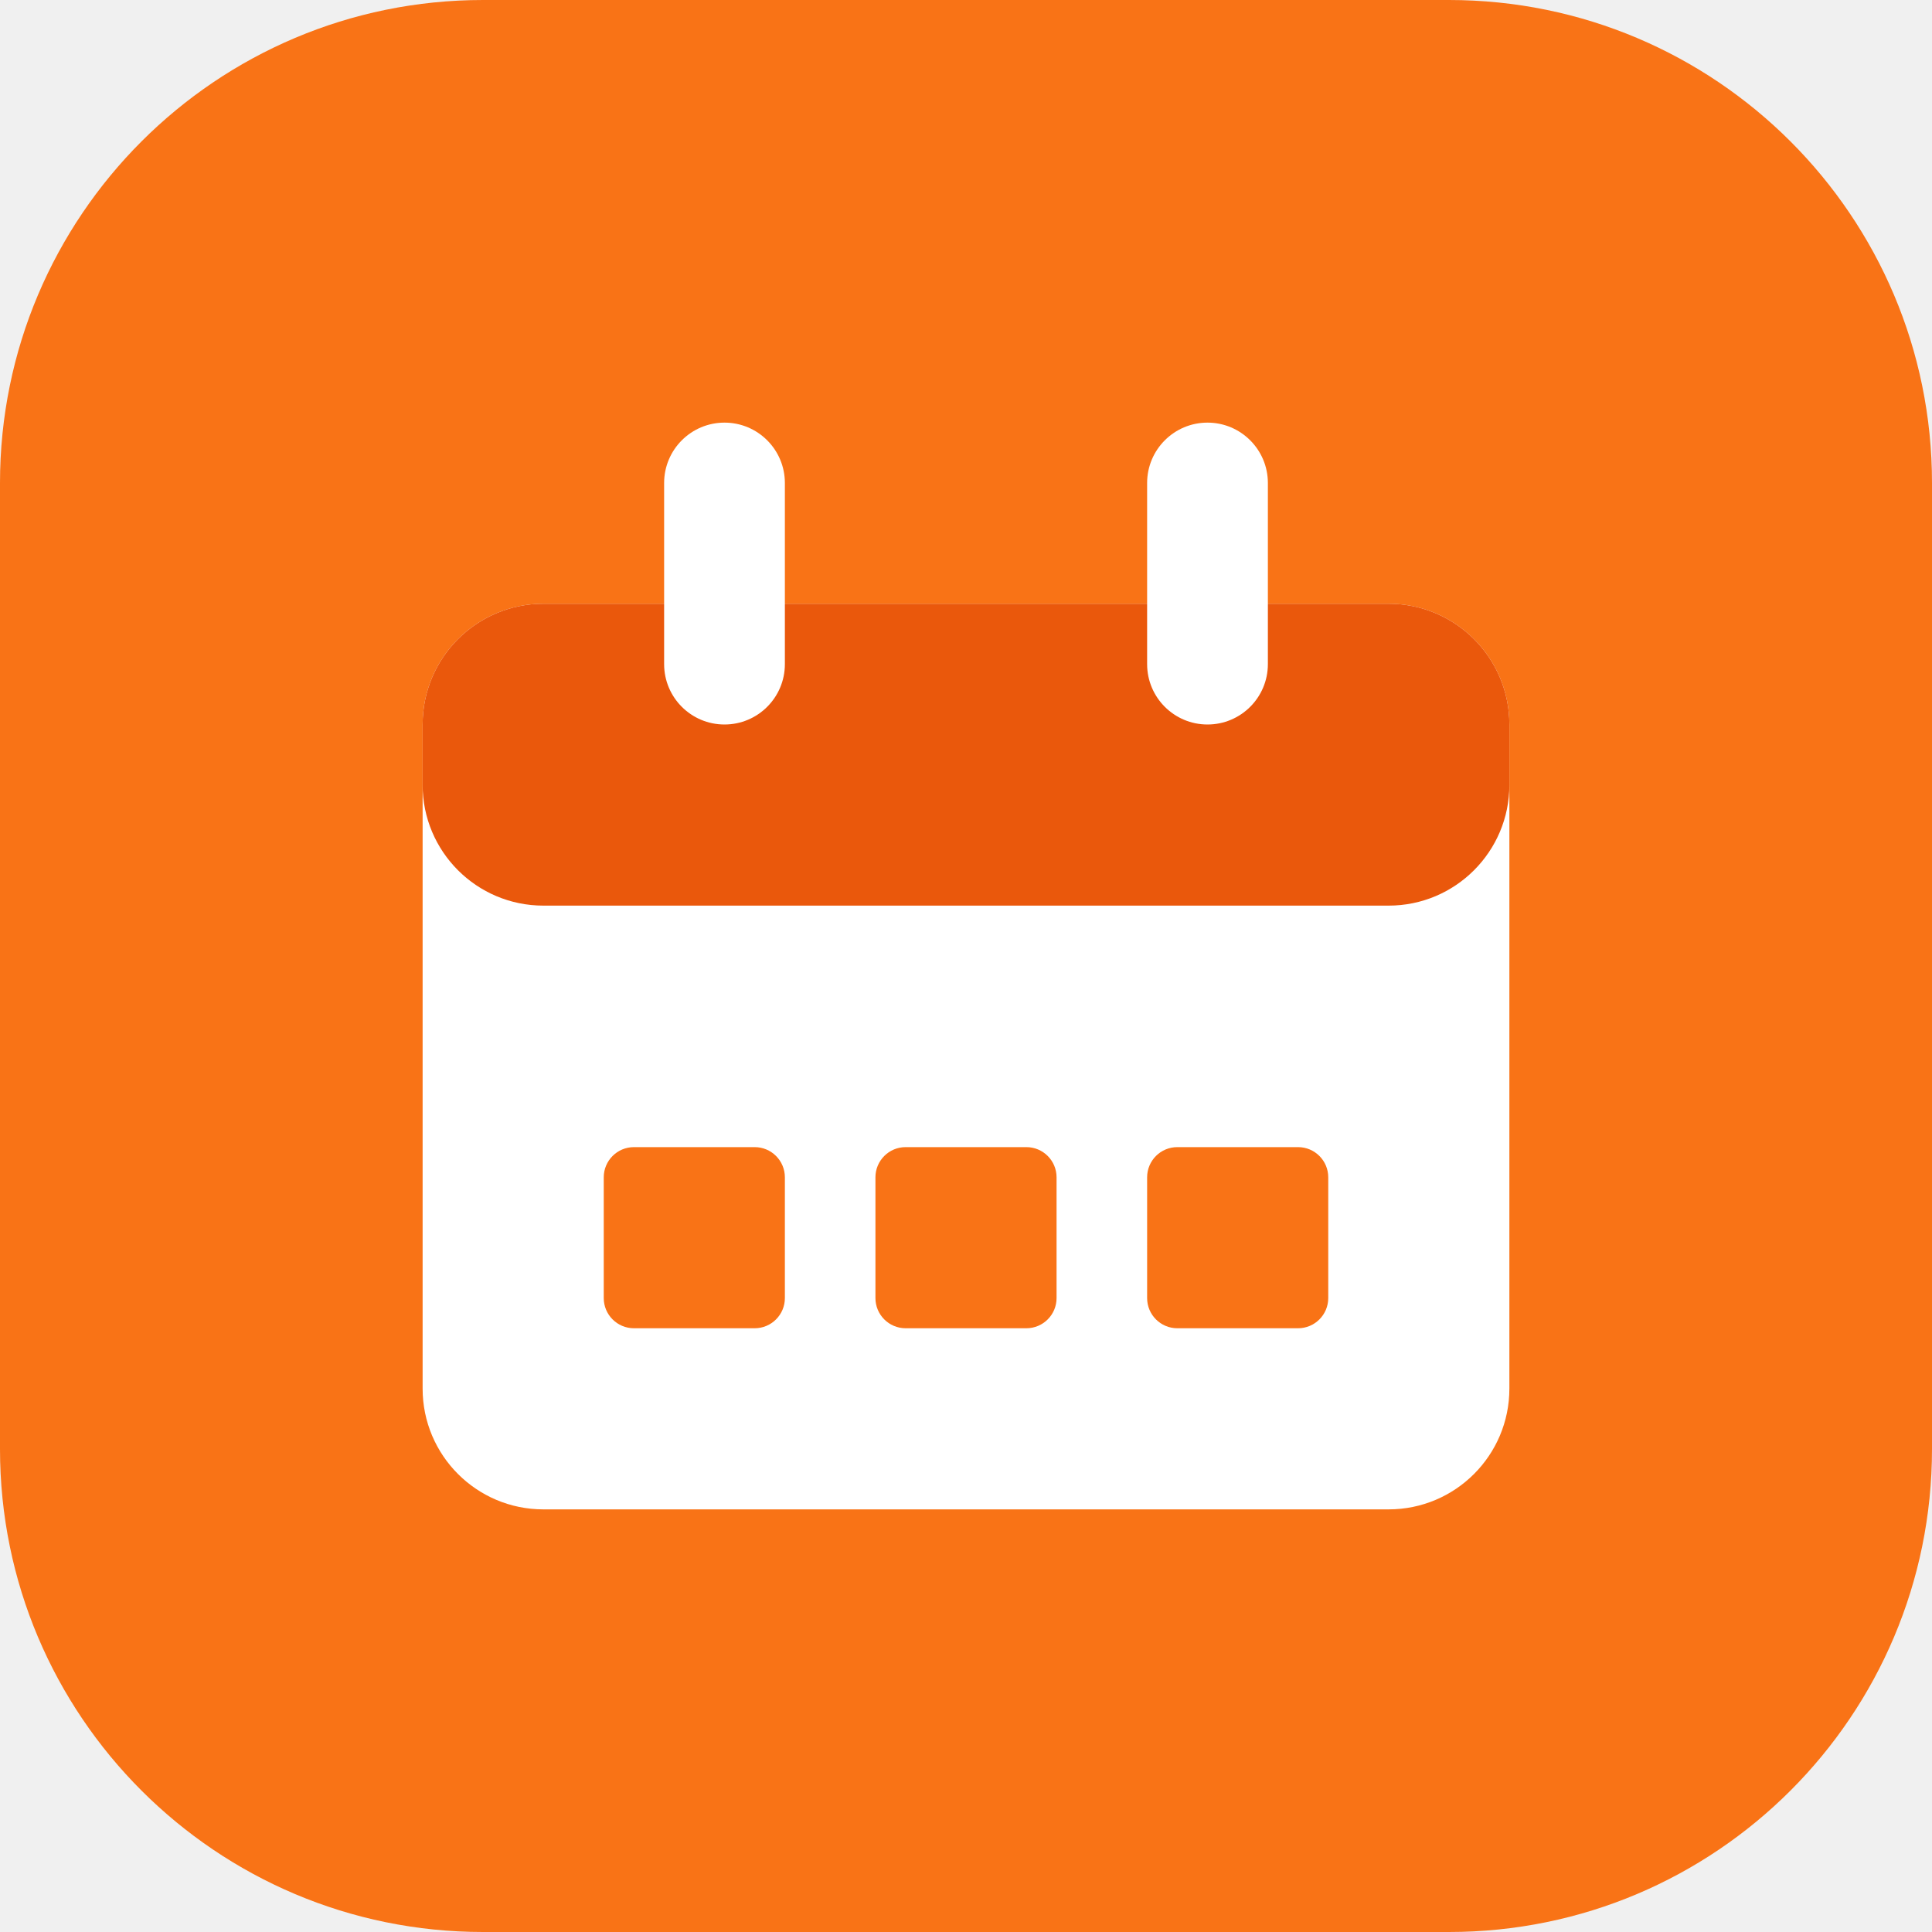
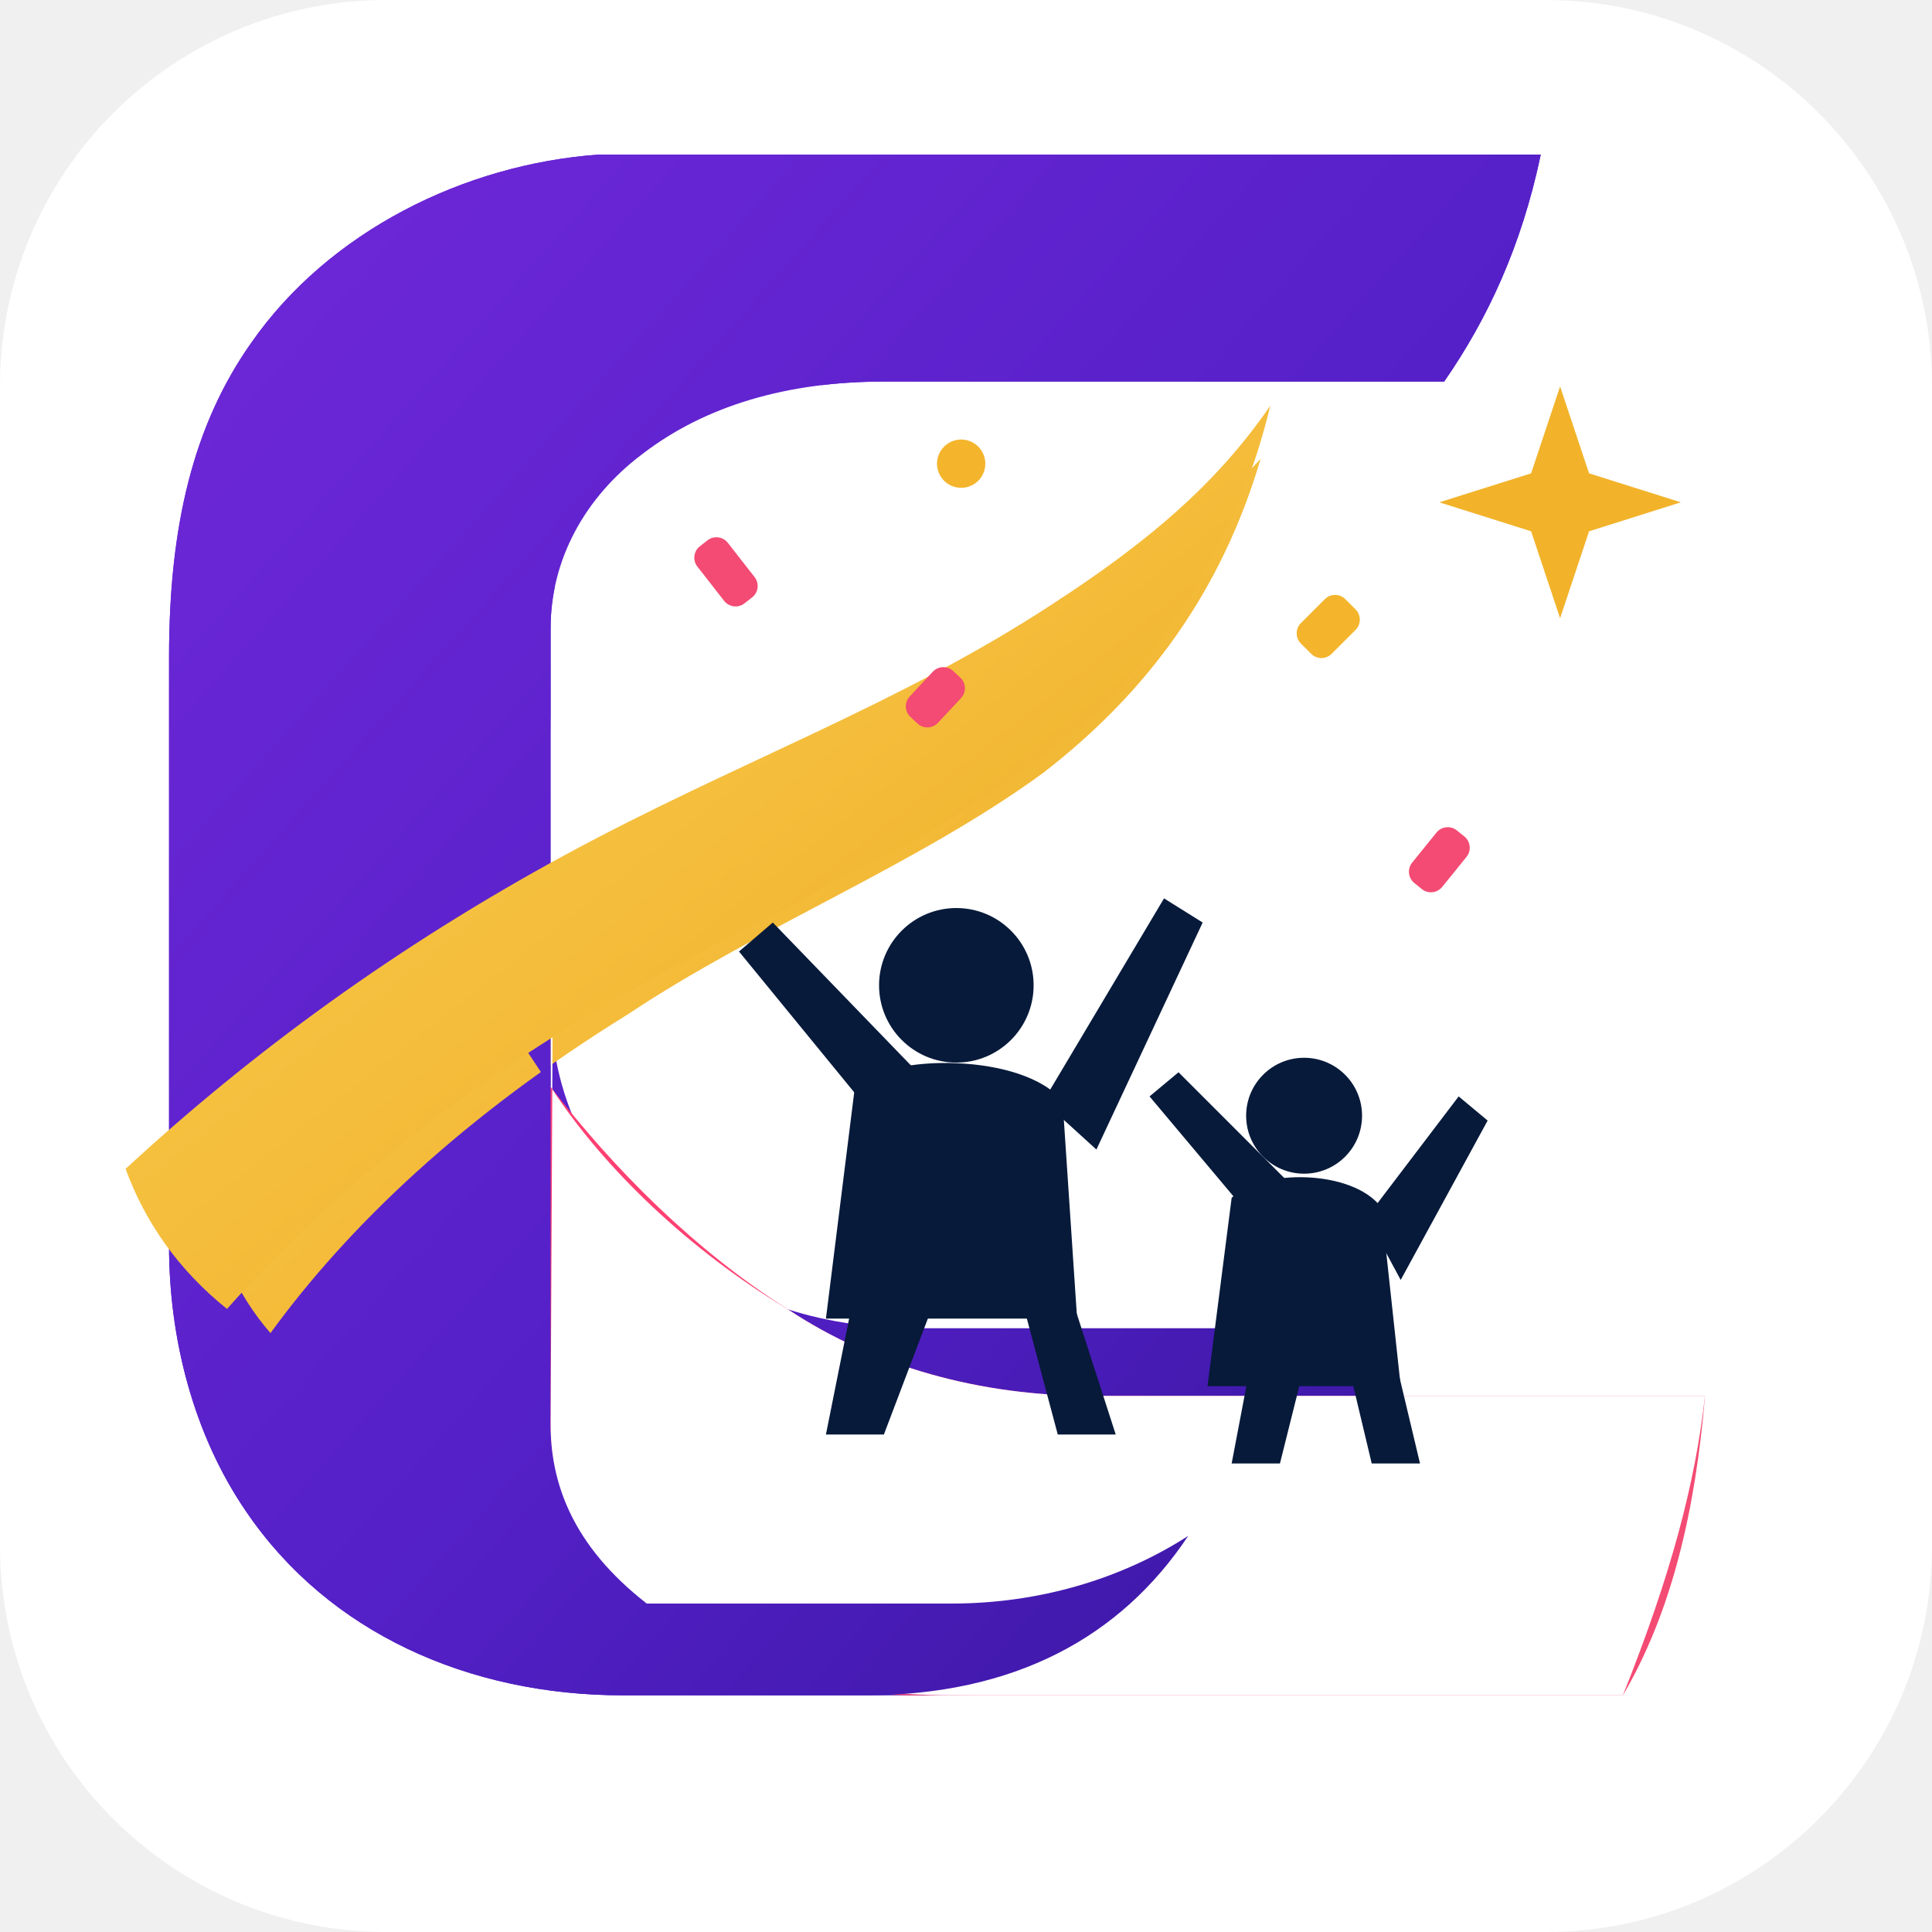
- <svg xmlns="http://www.w3.org/2000/svg" viewBox="0 0 32 32" fill="none">
-   <rect width="32" height="32" rx="8" fill="#f97316" />
-   <rect x="7" y="10" width="18" height="15" rx="2" fill="white" />
-   <rect x="7" y="10" width="18" height="5" rx="2" fill="#ea580c" />
-   <rect x="11" y="7" width="2" height="5" rx="1" fill="white" />
-   <rect x="19" y="7" width="2" height="5" rx="1" fill="white" />
-   <rect x="10" y="19" width="3" height="3" rx="0.5" fill="#f97316" />
-   <rect x="14.5" y="19" width="3" height="3" rx="0.5" fill="#f97316" />
-   <rect x="19" y="19" width="3" height="3" rx="0.5" fill="#f97316" />
+ <svg xmlns="http://www.w3.org/2000/svg" viewBox="0 0 360 360" role="img">
+   <defs>
+     <linearGradient id="purple-fav" x1="0" y1="0" x2="1" y2="1">
+       <stop offset="0%" stop-color="#7028D9" />
+       <stop offset="55%" stop-color="#5420C7" />
+       <stop offset="100%" stop-color="#35159C" />
+     </linearGradient>
+     <linearGradient id="gold-fav" x1="0" y1="0" x2="1" y2="1">
+       <stop offset="0%" stop-color="#FFD45A" />
+       <stop offset="100%" stop-color="#E9A51B" />
+     </linearGradient>
+     <linearGradient id="pink-fav" x1="0" y1="0" x2="1" y2="0">
+       <stop offset="0%" stop-color="#FF3F72" />
+       <stop offset="100%" stop-color="#F34B73" />
+     </linearGradient>
+   </defs>
+   <rect width="360" height="360" rx="72" fill="#FFFFFF" />
+   <g transform="translate(18 18) scale(0.9)">
+     <path fill="url(#purple-fav)" d="       M104 12 C76 14 48 28 32 51 C20 68 15 89 15 116 L15 238       C15 257 20 277 31 293 C48 318 77 331 109 331 L177 331       C207 331 232 319 249 297 C258 285 264 271 268 255 L170 255       C149 255 132 249 118 237 C102 223 94 207 94 187 L94 110       C94 96 101 83 113 74 C126 64 143 59 163 59 L279 59       C288 46 295 31 299 12 Z" />
+     <path fill="url(#pink-fav)" d="       M94 205 L94 275 C94 291 103 304 118 315 C131 325 148 331 170 331       L316 331 C326 314 331 293 333 269 L206 269 C183 269 161 263 143 251       C124 239 107 222 94 205 Z" />
+     <path fill="url(#gold-fav)" d="       M22 225 C42 204 67 184 95 167 C133 143 169 128 204 105       C218 96 230 87 241 75 C233 102 218 123 196 140 C170 159 137 172 110 190       C76 211 52 234 36 256 C29 248 24 237 22 225 Z" />
+     <path fill="#FFFFFF" d="       M95 75 C108 65 127 59 150 59 L150 75 C131 77 116 84 106 95       C98 104 94 116 94 132 L94 205 C105 222 123 239 143 251       C161 263 183 269 206 269 L333 269 C331 287 326 306 316 331       L177 331 C153 331 133 325 118 315 C102 304 94 291 94 275 Z" />
+     <path fill="url(#purple-fav)" d="       M15 116 C15 89 20 68 32 51 C48 28 76 14 104 12 L299 12       C295 31 288 46 279 59 L163 59 C143 59 126 64 113 74       C101 83 94 96 94 110 L94 205 C82 187 72 171 65 154       C58 136 55 118 58 101 C61 84 70 70 82 59 C65 63 51 73 42 87       C33 101 29 119 29 140 L29 238 C29 258 37 277 52 291       C66 304 84 312 109 312 L177 312 C195 312 212 307 226 298       C212 319 190 331 159 331 L109 331 C77 331 48 318 31 293       C20 277 15 257 15 238 Z" />
+     <path fill="url(#gold-fav)" d="       M6 222 C32 198 62 176 97 157 C132 138 166 126 198 105       C218 92 232 80 243 64 C237 89 224 112 204 130 C180 151 149 164 118 181       C81 201 51 224 27 251 C17 243 10 233 6 222 Z" />
+     <g fill="#071A3A">
+       <circle cx="178" cy="184" r="16" />
+       <path d="M157 205 C164 198 192 198 200 208 L203 253 L151 253 Z" />
+       <path d="M160 210 L133 177 L140 171 L169 201 Z" />
+       <path d="M196 208 L221 166 L229 171 L207 218 Z" />
+       <path d="M157 247 L151 277 L163 277 L174 248 Z" />
+       <path d="M191 247 L199 277 L211 277 L201 246 Z" />
+       <circle cx="250" cy="211" r="12" />
+       <path d="M235 228 C241 222 260 222 266 230 L270 267 L230 267 Z" />
+       <path d="M239 232 L218 207 L224 202 L247 225 Z" />
+       <path d="M263 232 L282 207 L288 212 L270 245 Z" />
+       <path d="M239 262 L235 283 L245 283 L250 263 Z" />
+       <path d="M259 262 L264 283 L274 283 L269 262 Z" />
+     </g>
+     <g fill="#F34B73">
+       <rect x="126" y="91" width="8" height="15" rx="3" transform="rotate(-38 130 98)" />
+       <rect x="170" y="118" width="8" height="13" rx="3" transform="rotate(43 174 124)" />
+       <rect x="274" y="151" width="8" height="14" rx="3" transform="rotate(39 278 158)" />
+     </g>
+     <g fill="#F4B52C">
+       <circle cx="179" cy="76" r="5" />
+       <rect x="251" y="103" width="9" height="13" rx="3" transform="rotate(45 255 109)" />
+     </g>
+     <path fill="#F2B32A" d="M303 60 L309 78 L328 84 L309 90 L303 108 L297 90 L278 84 L297 78 Z" />
+   </g>
</svg>
